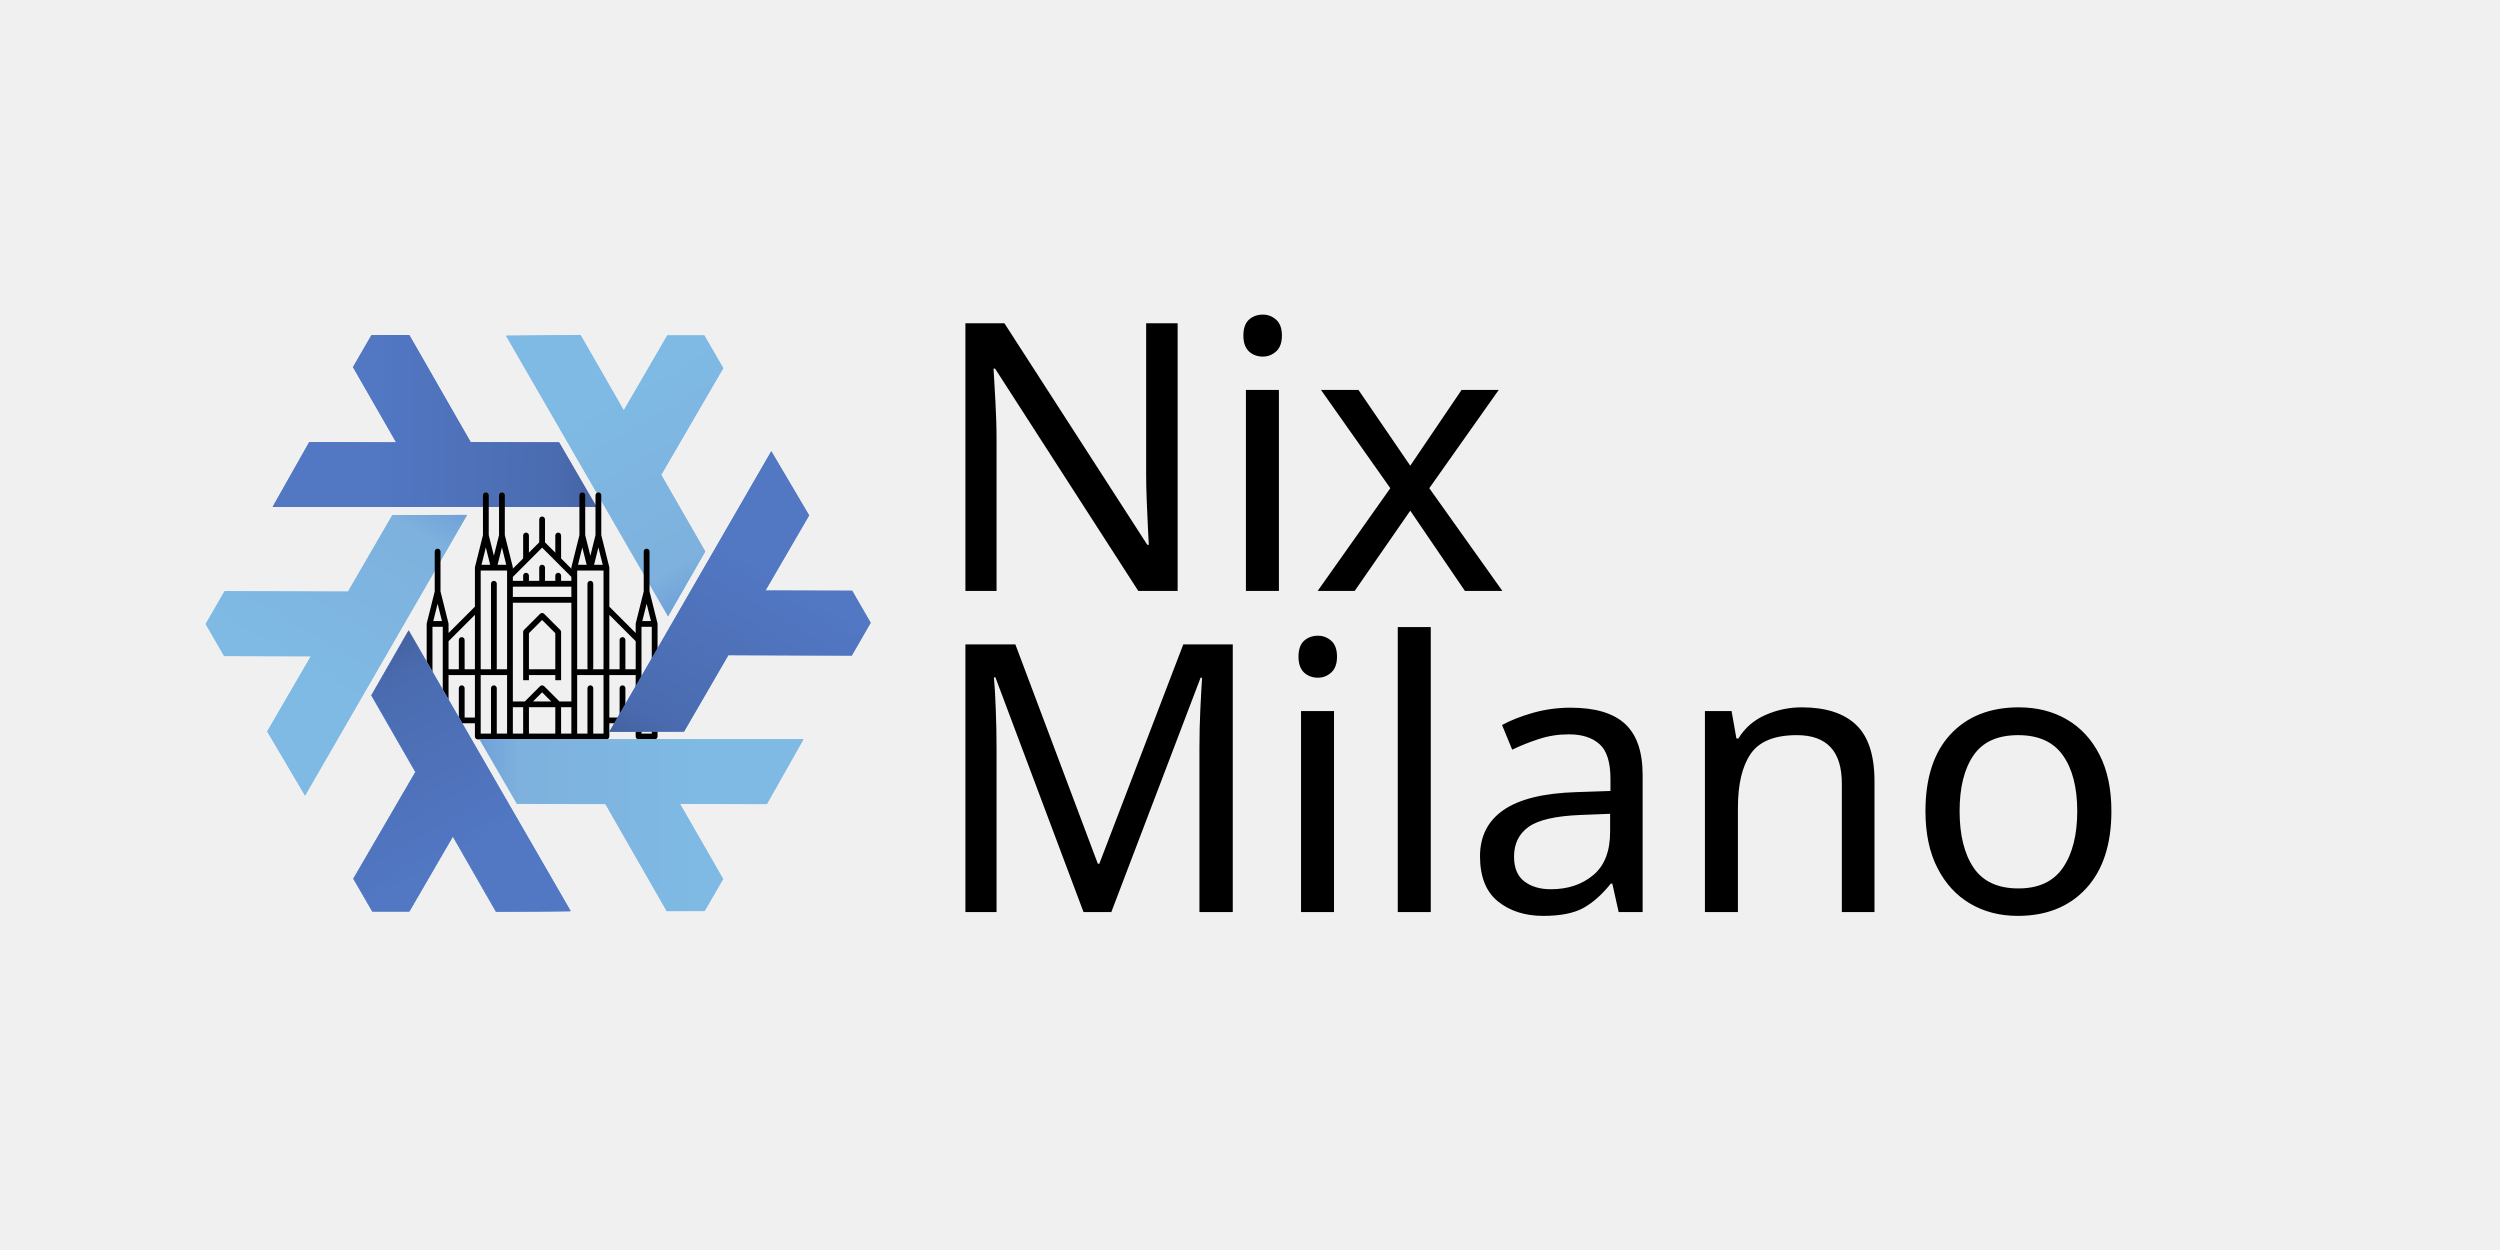
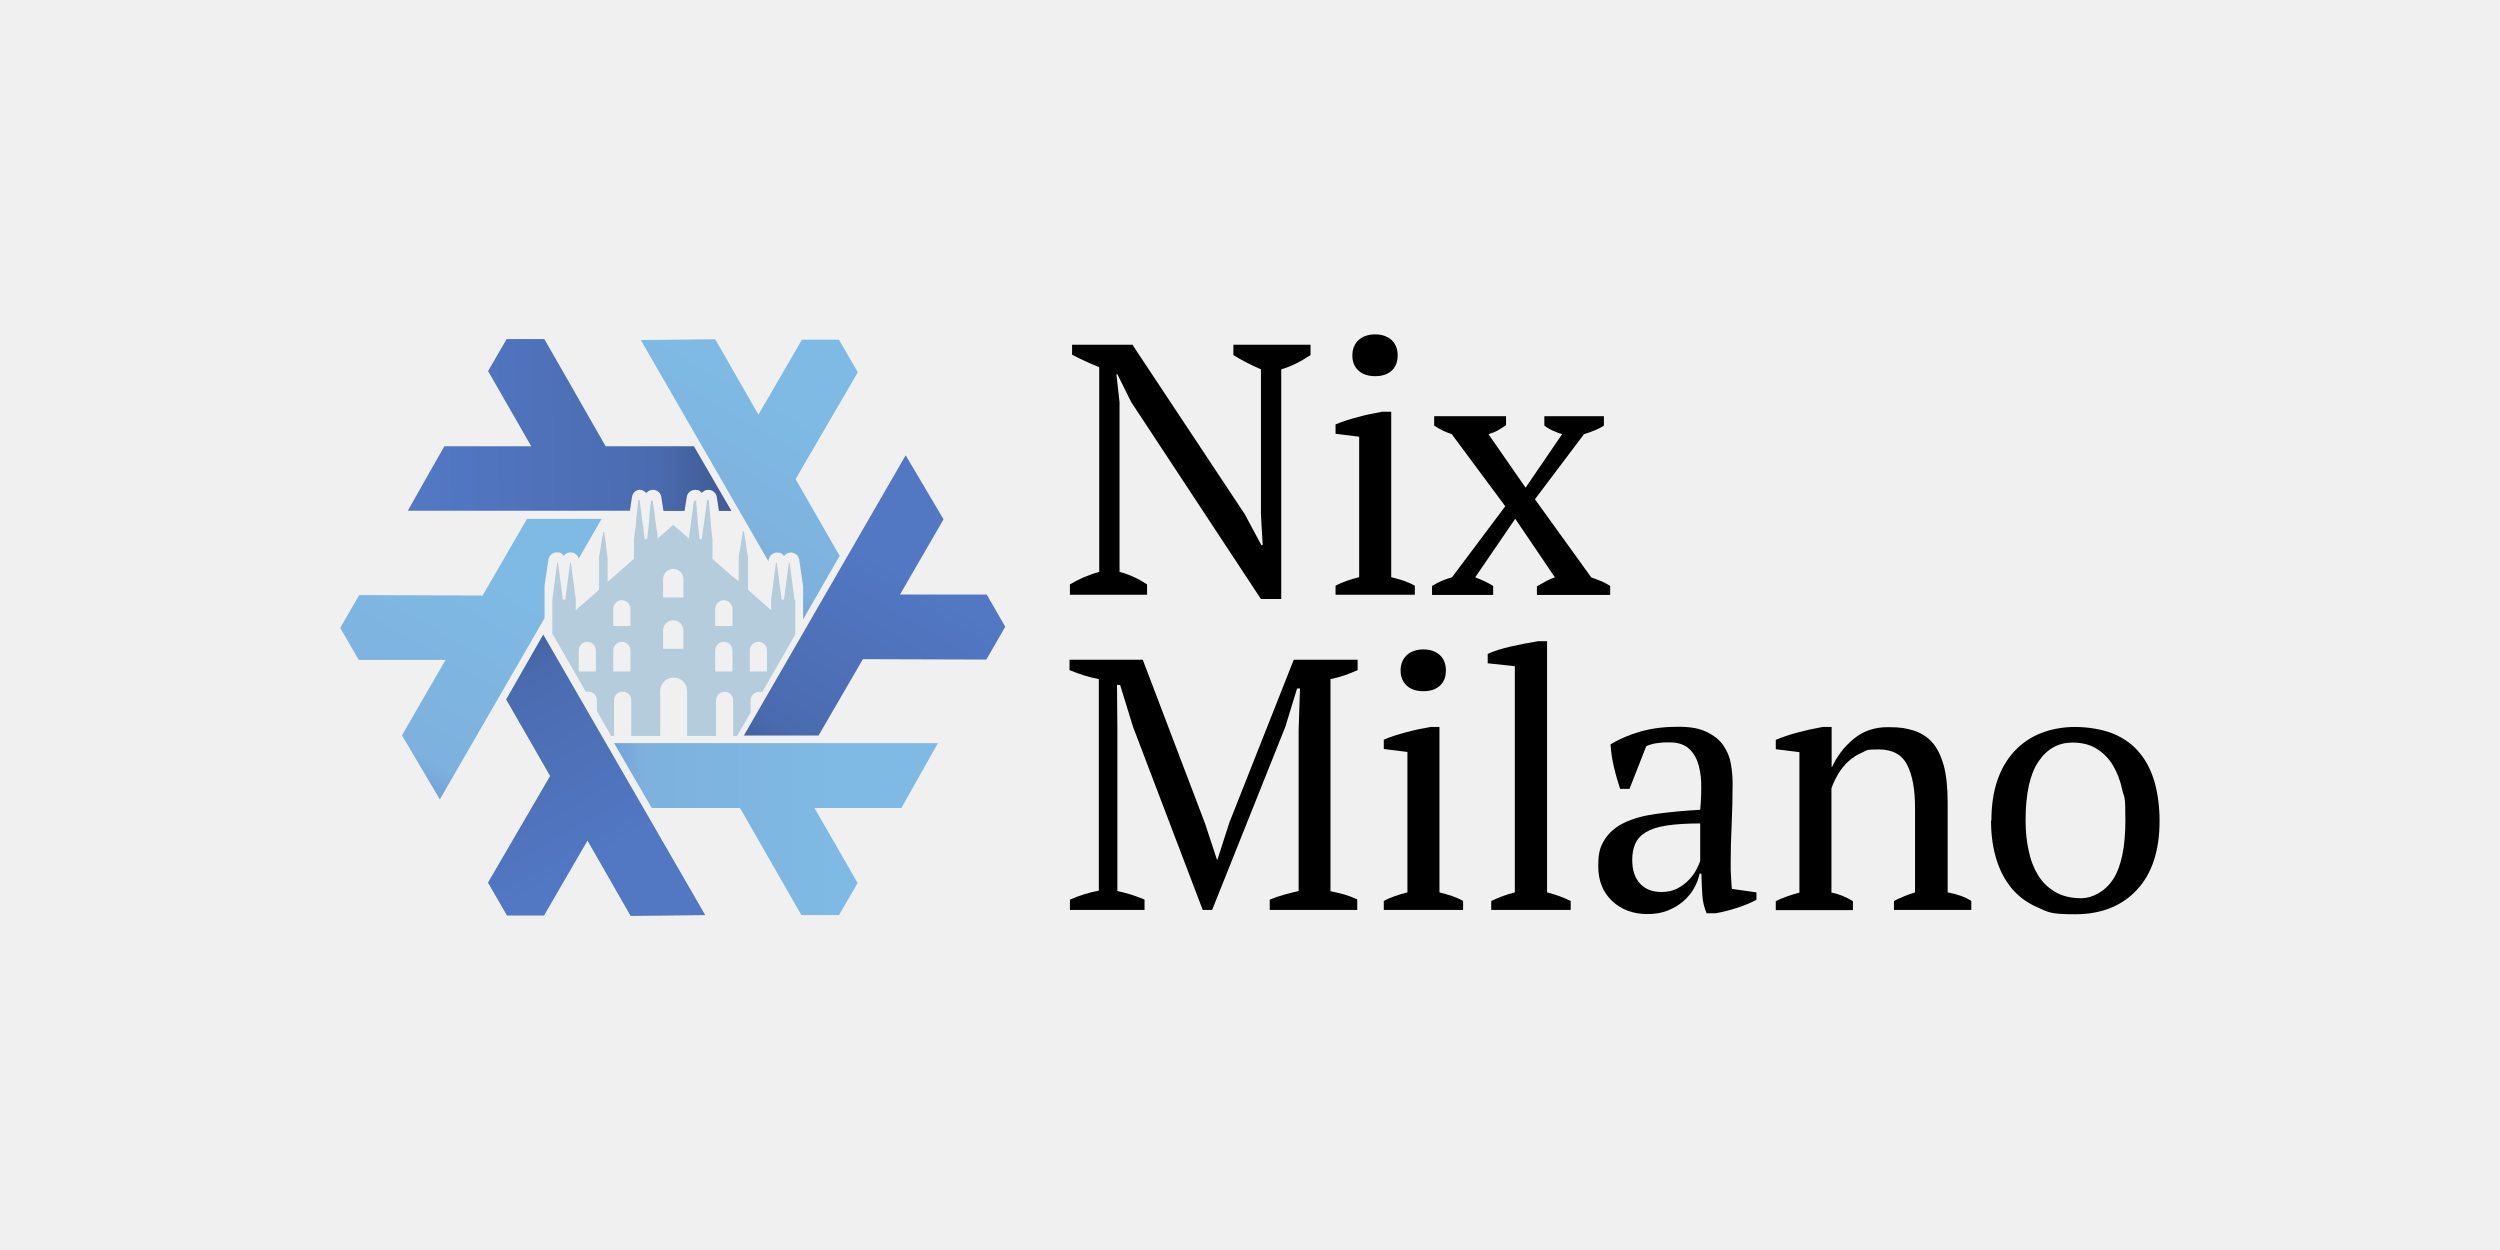
- <svg xmlns="http://www.w3.org/2000/svg" xmlns:xlink="http://www.w3.org/1999/xlink" width="1280" height="640" viewBox="0 0 338.667 169.333" version="1.1" id="svg8" xml:space="preserve">
-   <defs id="defs2">
-     <linearGradient id="linearGradient5562">
-       <stop style="stop-color:#699ad7;stop-opacity:1" offset="0" id="stop5564" />
-       <stop id="stop5566" offset="0.243" style="stop-color:#7eb1dd;stop-opacity:1" />
-       <stop style="stop-color:#7ebae4;stop-opacity:1" offset="1" id="stop5568" />
+ <svg xmlns="http://www.w3.org/2000/svg" xmlns:xlink="http://www.w3.org/1999/xlink" id="svg8" version="1.1" viewBox="0 0 1280 640">
+   <defs>
+     <linearGradient id="Sfumatura_senza_nome_13" data-name="Sfumatura senza nome 13" x1="355" y1="6" x2="430.9" y2="-125.3" gradientTransform="translate(-48.6 343.8) scale(.8 -.8)" gradientUnits="userSpaceOnUse">
+       <stop offset="0" stop-color="#699ad7" />
+       <stop offset=".2" stop-color="#7eb1dd" />
+       <stop offset="1" stop-color="#7ebae4" />
    </linearGradient>
-     <linearGradient id="linearGradient5053">
-       <stop style="stop-color:#415e9a;stop-opacity:1" offset="0" id="stop5055" />
-       <stop id="stop5057" offset="0.232" style="stop-color:#4a6baf;stop-opacity:1" />
-       <stop style="stop-color:#5277c3;stop-opacity:1" offset="1" id="stop5059" />
+     <linearGradient id="Sfumatura_senza_nome_131" data-name="Sfumatura senza nome 13" x1="-215.8" y1="272.5" x2="-139.9" y2="141.3" gradientTransform="translate(580.4 384) rotate(-60) scale(.8 -.8)" xlink:href="#Sfumatura_senza_nome_13" />
+     <linearGradient id="Sfumatura_senza_nome_2" data-name="Sfumatura senza nome 2" x1="-437.8" y1="-429.2" x2="-363.3" y2="-561" gradientTransform="translate(586.7 -5.2) scale(.8 -.8)" gradientUnits="userSpaceOnUse">
+       <stop offset="0" stop-color="#415e9a" />
+       <stop offset=".2" stop-color="#4a6baf" />
+       <stop offset="1" stop-color="#5277c3" />
    </linearGradient>
-     <linearGradient id="linearGradient5960">
-       <stop id="stop5962" offset="0" style="stop-color:#637ddf;stop-opacity:1" />
-       <stop style="stop-color:#649afa;stop-opacity:1" offset="0.232" id="stop5964" />
-       <stop id="stop5966" offset="1" style="stop-color:#719efa;stop-opacity:1" />
+     <linearGradient id="CUTCONTOUR" x1="-1063.1" y1="465" x2="-988.6" y2="333.2" gradientTransform="translate(310 -516.5) rotate(-120) scale(.8 -.8)" gradientUnits="userSpaceOnUse">
+       <stop offset="0" stop-color="#415e9a" />
+       <stop offset=".2" stop-color="#4a6baf" />
+       <stop offset="1" stop-color="#5277c3" />
    </linearGradient>
-     <linearGradient y2="515.971" x2="282.261" y1="338.624" x1="213.956" gradientTransform="translate(983.3608,601.3889)" gradientUnits="userSpaceOnUse" id="linearGradient5855" xlink:href="#linearGradient5960" />
-     <linearGradient xlink:href="#linearGradient5562" id="linearGradient4328" gradientUnits="userSpaceOnUse" gradientTransform="translate(70.65034,-1055.151)" x1="200.597" y1="351.411" x2="290.087" y2="506.188" />
-     <linearGradient xlink:href="#linearGradient5053" id="linearGradient4330" gradientUnits="userSpaceOnUse" gradientTransform="translate(864.6959,-1491.341)" x1="-584.199" y1="782.336" x2="-496.297" y2="937.714" />
-     <linearGradient xlink:href="#linearGradient5960" id="linearGradient6" gradientUnits="userSpaceOnUse" gradientTransform="translate(983.3608,601.3889)" x1="213.956" y1="338.624" x2="282.261" y2="515.971" />
+     <linearGradient id="Sfumatura_senza_nome_132" data-name="Sfumatura senza nome 13" x1="182.5" y1="395.1" x2="243.2" y2="290.2" gradientTransform="matrix(1,0,0,1,0,0)" xlink:href="#Sfumatura_senza_nome_13" />
+     <linearGradient id="Sfumatura_senza_nome_133" data-name="Sfumatura senza nome 13" x1="345" y1="288" x2="394" y2="203.3" gradientTransform="matrix(1,0,0,1,0,0)" xlink:href="#Sfumatura_senza_nome_13" />
+     <linearGradient id="Sfumatura_senza_nome_21" data-name="Sfumatura senza nome 2" x1="363.9" y1="217.3" x2="221.9" y2="218.4" gradientTransform="matrix(1,0,0,1,0,0)" xlink:href="#Sfumatura_senza_nome_2" />
  </defs>
-   <g id="layer1" transform="translate(0,-127.6667)" style="display:inline">
-     <text xml:space="preserve" style="font-size:50.8px;font-family:Vegur;-inkscape-font-specification:Vegur;display:inline;fill:#000000;stroke-width:0.265" x="125.86" y="187.724" id="text1">
-       <tspan id="tspan1" style="stroke-width:0.265" x="125.86" y="187.724" dy="20">Nix</tspan>
-       <tspan style="stroke-width:0.265" x="125.86" y="251.224" id="tspan2">Milano</tspan>
-     </text>
-     <g id="g6" transform="matrix(0.1795641,0,0,0.1795641,27.85232,173.0632)" style="display:inline">
-       <g id="layer7" style="display:none" transform="translate(-23.75651,-24.84972)">
-         <rect transform="translate(-132.5822,958.0402)" style="color:#000000;clip-rule:nonzero;display:inline;overflow:visible;visibility:visible;opacity:1;isolation:auto;mix-blend-mode:normal;color-interpolation:sRGB;color-interpolation-filters:linearRGB;solid-color:#000000;solid-opacity:1;fill:#ffffff;fill-opacity:1;fill-rule:evenodd;stroke:none;stroke-width:3;stroke-linecap:butt;stroke-linejoin:round;stroke-miterlimit:4;stroke-dasharray:none;stroke-dashoffset:0;stroke-opacity:1;marker:none;color-rendering:auto;image-rendering:auto;shape-rendering:auto;text-rendering:auto;enable-background:accumulate" id="rect5389" width="1543.428" height="483.744" x="132.582" y="-957.778" />
-       </g>
-       <g id="layer6" style="display:none" transform="translate(-156.3387,933.1905)">
-         <rect y="-958.028" x="132.651" height="484.304" width="550.416" id="rect5379" style="color:#000000;clip-rule:nonzero;display:inline;overflow:visible;visibility:visible;opacity:1;isolation:auto;mix-blend-mode:normal;color-interpolation:sRGB;color-interpolation-filters:linearRGB;solid-color:#000000;solid-opacity:1;fill:#5c201e;fill-opacity:1;fill-rule:evenodd;stroke:none;stroke-width:3;stroke-linecap:butt;stroke-linejoin:round;stroke-miterlimit:4;stroke-dasharray:none;stroke-dashoffset:0;stroke-opacity:1;marker:none;color-rendering:auto;image-rendering:auto;shape-rendering:auto;text-rendering:auto;enable-background:accumulate" />
-         <rect style="color:#000000;clip-rule:nonzero;display:inline;overflow:visible;visibility:visible;opacity:1;isolation:auto;mix-blend-mode:normal;color-interpolation:sRGB;color-interpolation-filters:linearRGB;solid-color:#000000;solid-opacity:1;fill:#c24a46;fill-opacity:1;fill-rule:evenodd;stroke:none;stroke-width:3;stroke-linecap:butt;stroke-linejoin:round;stroke-miterlimit:4;stroke-dasharray:none;stroke-dashoffset:0;stroke-opacity:1;marker:none;color-rendering:auto;image-rendering:auto;shape-rendering:auto;text-rendering:auto;enable-background:accumulate" id="rect5372" width="501.944" height="434.304" x="156.123" y="-933.028" />
-         <rect style="color:#000000;clip-rule:nonzero;display:inline;overflow:visible;visibility:visible;opacity:1;isolation:auto;mix-blend-mode:normal;color-interpolation:sRGB;color-interpolation-filters:linearRGB;solid-color:#000000;solid-opacity:1;fill:#d98d8a;fill-opacity:1;fill-rule:evenodd;stroke:none;stroke-width:3;stroke-linecap:butt;stroke-linejoin:round;stroke-miterlimit:4;stroke-dasharray:none;stroke-dashoffset:0;stroke-opacity:1;marker:none;color-rendering:auto;image-rendering:auto;shape-rendering:auto;text-rendering:auto;enable-background:accumulate" id="rect5381" width="24.94" height="24.94" x="658.028" y="-958.04" />
-       </g>
-       <g id="g13" style="display:inline" transform="translate(-156.3387,933.1905)">
-         <path style="color:#000000;clip-rule:nonzero;display:inline;overflow:visible;visibility:visible;opacity:1;isolation:auto;mix-blend-mode:normal;color-interpolation:sRGB;color-interpolation-filters:linearRGB;solid-color:#000000;solid-opacity:1;fill:#7ebae4;fill-opacity:1;fill-rule:evenodd;stroke:none;stroke-width:3;stroke-linecap:butt;stroke-linejoin:round;stroke-miterlimit:4;stroke-dasharray:none;stroke-dashoffset:0;stroke-opacity:1;color-rendering:auto;image-rendering:auto;shape-rendering:auto;text-rendering:auto;enable-background:accumulate" d="m 353.509,-797.443 -122.218,211.663 -28.535,-48.37 32.938,-56.688 -65.415,-0.172 -13.941,-24.17 14.236,-24.721 93.112,0.294 33.464,-57.69 z" id="path3" />
-         <path style="color:#000000;clip-rule:nonzero;display:inline;overflow:visible;visibility:visible;opacity:1;isolation:auto;mix-blend-mode:normal;color-interpolation:sRGB;color-interpolation-filters:linearRGB;solid-color:#000000;solid-opacity:1;fill:#7ebae4;fill-opacity:1;fill-rule:evenodd;stroke:none;stroke-width:3;stroke-linecap:butt;stroke-linejoin:round;stroke-miterlimit:4;stroke-dasharray:none;stroke-dashoffset:0;stroke-opacity:1;color-rendering:auto;image-rendering:auto;shape-rendering:auto;text-rendering:auto;enable-background:accumulate" d="m 505.143,-720.989 -122.197,-211.675 56.157,-0.527 32.624,56.869 32.856,-56.565 27.902,0.011 14.291,24.69 -46.81,80.49 33.229,57.826 z" id="path5" />
-         <path id="path7" d="m 451.336,-803.533 -244.414,-0.012 27.622,-48.897 65.562,0.182 -32.559,-56.737 13.961,-24.159 28.527,-0.032 46.301,80.784 66.693,0.135 z" style="color:#000000;clip-rule:nonzero;display:inline;overflow:visible;visibility:visible;opacity:1;isolation:auto;mix-blend-mode:normal;color-interpolation:sRGB;color-interpolation-filters:linearRGB;solid-color:#000000;solid-opacity:1;fill:#5277c3;fill-opacity:1;fill-rule:evenodd;stroke:none;stroke-width:3;stroke-linecap:butt;stroke-linejoin:round;stroke-miterlimit:4;stroke-dasharray:none;stroke-dashoffset:0;stroke-opacity:1;color-rendering:auto;image-rendering:auto;shape-rendering:auto;text-rendering:auto;enable-background:accumulate" />
-         <g id="g12" style="display:none" transform="translate(72.03904,-1799.448)">
-           <path d="M 460.606,594.729 209.742,594.729 84.31,377.474 209.742,160.219 l 250.864,1e-5 125.432,217.255 z" id="path9" style="color:#000000;display:inline;overflow:visible;visibility:visible;opacity:0.236;fill:#4e4d52;fill-opacity:1;fill-rule:nonzero;stroke:none;stroke-width:3;stroke-linecap:butt;stroke-linejoin:round;stroke-miterlimit:4;stroke-dasharray:none;stroke-dashoffset:0;stroke-opacity:1;marker:none;enable-background:accumulate" />
-           <path transform="translate(0,-308.2677)" style="color:#000000;display:inline;overflow:visible;visibility:visible;opacity:1;fill:#4e4d52;fill-opacity:1;fill-rule:nonzero;stroke:none;stroke-width:3;stroke-linecap:butt;stroke-linejoin:round;stroke-miterlimit:4;stroke-dasharray:none;stroke-dashoffset:0;stroke-opacity:1;marker:none;enable-background:accumulate" id="path10" d="m 385.592,773.067 -100.835,0 -50.417,-87.326 50.417,-87.326 100.835,10e-6 50.417,87.326 z" />
-           <path transform="translate(0,-308.2677)" id="path11" d="m 1216.559,938.534 123.055,228.14 -42.681,-1.262 -43.482,-79.772 -39.651,80.327 -32.688,-19.798 53.474,-100.285 -37.116,-73.89 z" style="fill:url(#linearGradient6);fill-opacity:1;fill-rule:evenodd;stroke:none;stroke-width:3;stroke-linecap:butt;stroke-linejoin:round;stroke-miterlimit:4;stroke-dasharray:none;stroke-opacity:1" />
-           <rect style="color:#000000;clip-rule:nonzero;display:inline;overflow:visible;visibility:visible;opacity:0.415;isolation:auto;mix-blend-mode:normal;color-interpolation:sRGB;color-interpolation-filters:linearRGB;solid-color:#000000;solid-opacity:1;fill:#c53a3a;fill-opacity:1;fill-rule:nonzero;stroke:none;stroke-width:3;stroke-linecap:butt;stroke-linejoin:round;stroke-miterlimit:4;stroke-dasharray:none;stroke-dashoffset:0;stroke-opacity:1;marker:none;color-rendering:auto;image-rendering:auto;shape-rendering:auto;text-rendering:auto;enable-background:accumulate" id="rect11" width="48.835" height="226.229" x="-34.742" y="446.171" transform="rotate(-30)" />
-           <path transform="translate(0,-308.2677)" style="color:#000000;clip-rule:nonzero;display:inline;overflow:visible;visibility:visible;opacity:0.509;isolation:auto;mix-blend-mode:normal;color-interpolation:sRGB;color-interpolation-filters:linearRGB;solid-color:#000000;solid-opacity:1;fill:#000000;fill-opacity:1;fill-rule:evenodd;stroke:none;stroke-width:3;stroke-linecap:butt;stroke-linejoin:round;stroke-miterlimit:4;stroke-dasharray:none;stroke-dashoffset:0;stroke-opacity:1;marker:none;color-rendering:auto;image-rendering:auto;shape-rendering:auto;text-rendering:auto;enable-background:accumulate" id="path12" d="m 251.986,878.638 -14.024,24.291 h -28.049 l -14.024,-24.291 14.024,-24.291 h 28.049 z" />
-           <use x="0" y="0" xlink:href="#rect5884" id="use12" transform="rotate(60,268.2979,489.4515)" width="100%" height="100%" />
-           <rect style="color:#000000;clip-rule:nonzero;display:inline;overflow:visible;visibility:visible;opacity:1;isolation:auto;mix-blend-mode:normal;color-interpolation:sRGB;color-interpolation-filters:linearRGB;solid-color:#000000;solid-opacity:1;fill:#000000;fill-opacity:0.651;fill-rule:evenodd;stroke:none;stroke-width:1px;stroke-linecap:butt;stroke-linejoin:miter;stroke-miterlimit:4;stroke-dasharray:none;stroke-dashoffset:0;stroke-opacity:1;marker:none;color-rendering:auto;image-rendering:auto;shape-rendering:auto;text-rendering:auto;enable-background:accumulate" id="rect12" width="5.395" height="115.126" x="545.71" y="467.07" transform="rotate(30,575.2354,-154.1339)" />
+   <g id="layer1">
+     <g>
+       <g id="text1">
+         <g>
+           <g isolation="isolate">
+             <path d="M631.5,176.5h39.5v5.3c-5.1,3.4-10.1,5.9-15,7.3v117.6h-10.4l-66.4-100.8-7.1-14.3h-.5l1.6,14.3v86.9c5,1.3,9.7,3.5,14.1,6.4v5.3h-39.5v-5.3c2.2-1.3,4.5-2.5,7-3.6,2.5-1,5.1-2,8-2.8v-104.8c-2.4-1-4.8-2-7.2-3.1-2.4-1.1-4.6-2.2-6.7-3.3v-5.1h30.9l57.6,86.9,8.4,15.7h.7l-.9-15.7v-74.3c-2.6-1.1-5-2.3-7.4-3.5-2.4-1.2-4.6-2.5-6.7-3.8v-5.3Z" />
+             <path d="M724.4,304.5h-40.6v-4.6c1.8-1,3.7-1.8,5.7-2.5,1.9-.7,4.1-1.3,6.4-1.9v-71.9l-12.1-1.5v-4.8c3.5-1.5,7.4-2.7,11.5-3.8,4.1-1.1,8.3-2,12.4-2.7h4.6v84.7c2.4.6,4.6,1.3,6.6,1.9,1.9.7,3.8,1.5,5.5,2.5v4.6ZM692.4,182c0-3.3,1.1-5.9,3.2-7.9,2.1-1.9,5-2.9,8.5-2.9s6.3,1,8.4,2.9c2.1,2,3.1,4.6,3.1,7.9s-1,5.9-3.1,7.8c-2.1,1.9-4.9,2.8-8.4,2.8s-6.4-.9-8.5-2.8c-2.1-1.9-3.2-4.5-3.2-7.8Z" />
+             <path d="M785.8,255.5l28.9,40.1c1.7.6,3.4,1.3,5,1.9,1.6.7,3.2,1.5,4.7,2.5v4.6h-37.5v-4.4c1.7-1,3.3-1.9,4.8-2.7,1.5-.8,2.9-1.4,4.4-1.9l-20.3-30-20.5,30c1.7.6,3.3,1.3,4.8,2s2.9,1.5,4.4,2.4v4.6h-31.3v-4.6c3.4-2.1,6.8-3.5,10.2-4.4l27.3-36.4-27.4-36.9c-1.7-.6-3.3-1.2-4.7-1.9-1.4-.7-2.8-1.5-4.3-2.5v-4.8h36.8v4.6c-1.5,1-2.9,1.9-4.3,2.7-1.4.8-3,1.4-4.7,1.9l19,27.4,18.7-27.4c-4.1-1.3-7.2-2.8-9.1-4.4v-4.8h30.5v4.8c-2.3,1.6-5.7,3-10.2,4.4l-25.1,33.3Z" />
+           </g>
+           <g isolation="isolate">
+             <path d="M695.1,465.9h-45v-5.3c2.4-1,4.9-1.8,7.3-2.5,2.4-.7,4.9-1.3,7.5-1.9v-82.3l.7-21.4h-1.5l-6,19.6-37.5,93.8h-4.8l-35.7-93.8-6.6-21.4h-1.6l.2,23.2v82.3c2.3.5,4.6,1.1,6.9,1.8,2.3.7,4.6,1.6,7,2.6v5.3h-38.2v-5.3c2.3-1,4.7-1.9,7.2-2.7,2.5-.8,5-1.4,7.6-1.9v-108.3c-2.6-.5-5.1-1.1-7.6-1.9-2.5-.8-5-1.7-7.4-2.7v-5.3h37.5l31.8,83.6,6.2,18.8h.2l6.2-19.2,32.9-83.2h32.7v5.3c-2.2,1-4.5,1.9-6.8,2.7-2.3.8-4.7,1.4-7.1,1.9v108.6c2.6.5,5,1.1,7.2,1.7,2.3.7,4.4,1.5,6.5,2.5v5.3Z" />
+             <path d="M749.1,465.9h-40.6v-4.6c1.8-1,3.7-1.8,5.7-2.5,1.9-.7,4.1-1.3,6.4-1.9v-71.9l-12.1-1.5v-4.8c3.5-1.5,7.4-2.7,11.5-3.8,4.1-1.1,8.3-2,12.4-2.7h4.6v84.7c2.4.6,4.6,1.3,6.6,1.9,1.9.7,3.8,1.5,5.5,2.5v4.6ZM717.1,343.3c0-3.3,1.1-5.9,3.2-7.9,2.1-1.9,5-2.9,8.5-2.9s6.3,1,8.4,2.9c2.1,2,3.1,4.6,3.1,7.9s-1,5.9-3.1,7.8c-2.1,1.9-4.9,2.8-8.4,2.8s-6.4-.9-8.5-2.8c-2.1-1.9-3.2-4.5-3.2-7.8Z" />
+             <path d="M804.1,465.9h-40.6v-4.6c4-1.9,8-3.4,12.1-4.4v-115.8l-13.9-1.5v-4.8c3.2-1.5,7.1-2.7,11.9-3.8,4.8-1.1,9.4-2,13.9-2.7h4.6v128.6c4,1,8,2.4,12.1,4.4v4.6Z" />
+             <path d="M886.1,441.9c0,2.7,0,5,.2,7,.1,2,.2,4,.4,6.2l12.6,1.8v3.8c-3,1.6-6.4,3-10.2,4.2-3.7,1.2-7.3,2.1-10.7,2.7h-4.6c-1.2-2.8-2-5.9-2.2-9.2-.2-3.4-.4-7-.5-11.1h-.9c-.5,2.4-1.4,4.9-2.8,7.4-1.4,2.5-3.2,4.7-5.5,6.7-2.3,2-4.9,3.5-8,4.8-3,1.2-6.5,1.8-10.4,1.8-7.4,0-13.5-2.3-18.2-6.8-4.7-4.5-7-10.4-7-17.7s1.1-10.2,3.4-13.8c2.3-3.6,5.6-6.4,10-8.5,4.4-2.1,9.8-3.6,16.3-4.5,6.5-.9,14-1.6,22.5-2.1.5-5.2.6-10,.5-14.2-.2-4.2-.9-7.8-2-10.8-1.2-3-2.9-5.3-5.1-7-2.3-1.6-5.2-2.5-8.9-2.5s-3.6,0-5.8.3c-2.1.2-4.2.7-6.3,1.6l-8.6,21.9h-4.8c-1.2-3.7-2.3-7.4-3.2-11.3-.9-3.9-1.5-7.7-1.7-11.5,4.6-2.8,9.8-5,15.5-6.6,5.7-1.6,12-2.4,18.9-2.4s11.2.9,14.9,2.7c3.7,1.8,6.6,4.1,8.5,6.9,1.9,2.8,3.2,5.9,3.8,9.3.6,3.4.9,6.8.9,10.2,0,7.3-.2,14.4-.5,21.1-.3,6.8-.5,13.3-.5,19.5ZM850.8,456.7c3,0,5.7-.6,8-1.8,2.3-1.2,4.3-2.7,5.9-4.4,1.6-1.7,2.9-3.4,3.8-5.2,1-1.8,1.6-3.3,2-4.5v-19.2c-7.1,0-12.9.4-17.4,1.1-4.5.7-8,1.9-10.6,3.5-2.6,1.6-4.3,3.6-5.3,5.9-1,2.4-1.5,5.1-1.5,8.1,0,5.2,1.3,9.3,4,12.2,2.7,2.9,6.3,4.3,11,4.3Z" />
+             <path d="M1009,465.9h-39.3v-4.6c3.3-1.7,6.9-3.2,10.8-4.4v-43.3c0-9.3-1.3-16.6-4-21.9-2.7-5.4-7.6-8-14.6-8s-5.9.5-8.5,1.6c-2.6,1.1-4.9,2.6-7,4.5-2,1.9-3.8,4-5.2,6.4s-2.6,4.8-3.5,7.4v53.4c3.8.7,7.4,2.2,11,4.4v4.6h-39.5v-4.6c3-1.6,7.1-3,12.1-4.4v-71.9l-12.1-1.5v-4.8c3.2-1.3,6.8-2.6,11-3.7,4.1-1.1,8.5-2.1,13-2.9h4.6v20.5h.2c2.6-5.6,6.2-10.4,11.1-14.4,4.8-4,10.6-6,17.5-6s9.2.6,13.1,1.7c3.8,1.2,7,3.2,9.6,6.1,2.6,2.9,4.5,6.9,5.9,11.8,1.3,4.9,2,11.2,2,18.7v46.3c4.9.9,8.9,2.3,12.1,4.4v4.6Z" />
+             <path d="M1019.6,420.1c0-7.7,1-14.5,3-20.4,2-5.9,4.9-10.9,8.7-15,3.8-4.1,8.3-7.2,13.6-9.3,5.3-2.1,11.2-3.2,17.6-3.2s14.1,1.2,19.6,3.5c5.5,2.3,10,5.6,13.4,9.8,3.5,4.2,6,9.2,7.7,15.1,1.6,5.9,2.5,12.4,2.5,19.6,0,15.4-3.9,27.2-11.7,35.5-7.8,8.3-18.3,12.4-31.5,12.4s-13.7-1.1-19-3.4c-5.4-2.3-9.8-5.5-13.4-9.7-3.5-4.2-6.2-9.3-8-15.2-1.8-5.9-2.7-12.5-2.7-19.7ZM1037.1,420.1c0,5.5.5,10.7,1.6,15.5,1,4.9,2.7,9.1,4.9,12.7,2.3,3.6,5.2,6.4,8.9,8.5,3.7,2.1,8,3.1,13.2,3.1s12-3.2,16.2-9.7c4.2-6.5,6.3-16.5,6.3-30.2s-.5-10.8-1.6-15.6c-1-4.8-2.7-9-4.8-12.6-2.2-3.6-5-6.4-8.4-8.5-3.4-2.1-7.5-3.1-12.3-3.1-7.2,0-13,3.2-17.4,9.7-4.4,6.5-6.6,16.5-6.6,30.2Z" />
+           </g>
        </g>
      </g>
-       <g id="g21" style="display:inline;opacity:1" transform="translate(-156.3387,933.1905)">
-         <use height="100%" width="100%" transform="rotate(60,407.1116,-715.7872)" id="use17" xlink:href="#path3336-6" y="0" x="0" />
-         <use height="100%" width="100%" transform="rotate(180,407.4187,-715.7565)" id="use19" xlink:href="#path3336-6" y="0" x="0" />
-         <use height="100%" width="100%" transform="rotate(120,407.3392,-716.0836)" id="use20" xlink:href="#path4260-0" y="0" x="0" style="display:inline" />
-       </g>
-       <g style="display:inline;fill:#000000" id="g2" transform="matrix(6.064737,0,0,6.064737,156.8388,114.7937)">
-         <path id="milan--duomo-di-milano" d="m 14.36,23.36 h 3.28 V 24 h 0.721 v -6 c 0,-0.096 -0.038,-0.188 -0.105,-0.255 l -2,-2 c -0.141,-0.141 -0.368,-0.141 -0.509,0 l -2,2 C 13.678,17.812 13.64,17.904 13.64,18 v 6 h 0.72 c 0,0 0,-0.64 0,-0.64 z m 1.64,-6.851 1.64,1.64 v 4.49 h -3.28 v -4.49 z m 14.352,0.447 C 30.35,16.941 30.354,16.927 30.35,16.912 L 29.361,12.955 V 8 C 29.361,7.801 29.2,7.64 29.001,7.64 28.802,7.64 28.64,7.801 28.64,8 v 4.956 l -0.989,3.957 c -0.004,0.015 0,0.029 -0.002,0.044 C 27.647,16.971 27.64,16.985 27.64,17 v 1.13 L 24.361,14.851 V 10 C 24.361,9.985 24.354,9.971 24.352,9.956 24.35,9.941 24.354,9.927 24.35,9.912 L 23.36,5.956 V 1 C 23.36,0.801 23.199,0.64 23,0.64 22.801,0.64 22.64,0.801 22.64,1 V 5.956 L 22,8.516 21.36,5.956 V 1 C 21.36,0.801 21.199,0.64 21,0.64 20.801,0.64 20.64,0.801 20.64,1 v 4.956 l -0.99,3.957 c -0.004,0.015 0,0.029 -0.002,0.044 C 19.647,9.971 19.64,9.985 19.64,10 v 0.13 L 18.36,8.851 V 6 C 18.36,5.801 18.199,5.64 18,5.64 17.801,5.64 17.64,5.801 17.64,6 V 8.131 L 16.36,6.851 V 4 C 16.36,3.801 16.199,3.64 16,3.64 15.801,3.64 15.64,3.801 15.64,4 v 2.851 l -1.28,1.28 V 6 C 14.36,5.801 14.199,5.64 14,5.64 13.801,5.64 13.64,5.801 13.64,6 v 2.851 l -1.28,1.28 V 10 C 12.36,9.985 12.353,9.972 12.351,9.957 12.349,9.942 12.353,9.928 12.349,9.913 L 11.36,5.956 V 1 C 11.36,0.801 11.199,0.64 11,0.64 10.801,0.64 10.64,0.801 10.64,1 V 5.956 L 10,8.516 9.36,5.956 V 1 C 9.36,0.801 9.199,0.64 9,0.64 8.801,0.64 8.64,0.801 8.64,1 V 5.956 L 7.651,9.913 C 7.647,9.928 7.651,9.942 7.649,9.957 7.647,9.972 7.64,9.985 7.64,10 v 4.851 l -3.28,3.28 V 17 C 4.36,16.985 4.353,16.972 4.351,16.957 4.349,16.942 4.353,16.928 4.349,16.913 L 3.36,12.956 V 8 C 3.36,7.801 3.199,7.64 3,7.64 2.801,7.64 2.64,7.801 2.64,8 v 4.956 l -0.989,3.957 c -0.004,0.015 0,0.029 -0.002,0.044 C 1.647,16.972 1.64,16.985 1.64,17 v 14 c 0,0.199 0.161,0.36 0.36,0.36 h 2 c 0.199,0 0.36,-0.161 0.36,-0.36 V 29.36 H 7.64 V 31 c 0,0.199 0.161,0.36 0.36,0.36 h 4 8 4 c 0.199,0 0.36,-0.161 0.36,-0.36 v -1.64 h 3.279 V 31 c 0,0.199 0.161,0.36 0.36,0.36 h 2 c 0.199,0 0.36,-0.161 0.36,-0.36 V 17 C 30.36,16.985 30.353,16.971 30.352,16.956 Z M 29,14.484 29.539,16.64 h -1.078 z m -1.36,4.665 v 3.49 H 26.36 V 19 c 0,-0.199 -0.161,-0.36 -0.36,-0.36 -0.199,0 -0.36,0.161 -0.36,0.36 v 3.64 H 24.36 V 15.87 Z M 22,11.64 c -0.199,0 -0.36,0.161 -0.36,0.36 v 10.5 c 0,0.05 0.01,0.097 0.028,0.14 H 20.36 V 14 12 10.36 h 3.279 V 22.64 H 22.332 C 22.35,22.597 22.36,22.55 22.36,22.5 V 12 c 0,-0.199 -0.161,-0.36 -0.36,-0.36 z m -11,11 H 10.332 C 10.35,22.597 10.36,22.55 10.36,22.5 V 12 c 0,-0.199 -0.161,-0.36 -0.36,-0.36 -0.199,0 -0.36,0.161 -0.36,0.36 v 10.5 c 0,0.05 0.01,0.097 0.028,0.14 H 8.36 V 10.36 h 3.28 V 12 14 22.64 Z M 9,7.484 9.539,9.64 H 8.461 Z m 2,0 0.539,2.156 h -1.078 z m 8.64,4.876 v 1.28 H 12.36 V 12.36 Z M 21,7.484 21.539,9.64 h -1.077 z m 2,0 0.539,2.156 H 22.462 Z M 12.36,23 v -8.64 h 7.28 V 23 26.64 h -1.49 l -1.895,-1.895 c -0.141,-0.141 -0.368,-0.141 -0.509,0 L 13.851,26.64 H 12.36 Z m 4.77,3.64 H 14.87 L 16,25.509 Z m 0.51,0.72 v 3.279 H 14.36 V 27.36 Z m 0.72,0 h 1.279 v 3.279 H 18.36 Z M 16,7.509 17.745,9.254 v 0 l 1.894,1.894 v 0.491 H 18.36 V 11 c 0,-0.199 -0.161,-0.36 -0.36,-0.36 -0.199,0 -0.36,0.161 -0.36,0.36 v 0.64 H 16.36 V 10 C 16.36,9.801 16.199,9.64 16,9.64 15.801,9.64 15.64,9.801 15.64,10 v 1.64 H 14.36 V 11 c 0,-0.199 -0.161,-0.36 -0.36,-0.36 -0.199,0 -0.36,0.161 -0.36,0.36 v 0.64 h -1.28 v -0.491 z m -8.36,8.36 V 22.64 H 6.36 V 19 C 6.36,18.801 6.199,18.64 6,18.64 5.801,18.64 5.64,18.801 5.64,19 v 3.64 H 4.36 V 19.15 Z M 3,14.484 3.539,16.64 H 2.461 Z M 3.64,30.64 H 2.36 V 17.36 h 1.28 c 0,0 0,13.28 0,13.28 z m 2.72,-2 V 25 C 6.36,24.801 6.199,24.64 6,24.64 5.801,24.64 5.64,24.801 5.64,25 v 3.64 H 4.36 v -5.28 h 3.28 v 5.279 z m 2,-5.28 H 11 11.64 v 7.279 H 10.36 V 25 c 0,-0.199 -0.161,-0.36 -0.36,-0.36 -0.199,0 -0.36,0.161 -0.36,0.36 v 5.64 H 8.36 Z m 4,4 h 1.28 v 3.279 h -1.28 z m 11.28,3.28 H 22.36 V 25 c 0,-0.199 -0.161,-0.36 -0.36,-0.36 -0.199,0 -0.36,0.161 -0.36,0.36 v 5.64 h -1.28 v -7.28 h 3.279 z m 2.72,-2 V 25 c 0,-0.199 -0.161,-0.36 -0.36,-0.36 -0.199,0 -0.36,0.161 -0.36,0.36 v 3.64 h -1.28 v -5.28 h 3.279 v 5.279 z m 3.28,2 H 28.36 V 17.36 h 1.279 z" />
-         <rect id="_Transparent_Rectangle" style="fill:none" width="32" height="32" x="0" y="0" />
-       </g>
-       <g id="layer1-6" style="display:inline" transform="translate(-156.3387,933.1905)">
-         <path style="color:#000000;clip-rule:nonzero;display:inline;overflow:visible;visibility:visible;opacity:1;isolation:auto;mix-blend-mode:normal;color-interpolation:sRGB;color-interpolation-filters:linearRGB;solid-color:#000000;solid-opacity:1;fill:#5277c3;fill-opacity:1;fill-rule:evenodd;stroke:none;stroke-width:3;stroke-linecap:butt;stroke-linejoin:round;stroke-miterlimit:4;stroke-dasharray:none;stroke-dashoffset:0;stroke-opacity:1;color-rendering:auto;image-rendering:auto;shape-rendering:auto;text-rendering:auto;enable-background:accumulate" d="m 309.404,-710.252 122.197,211.675 -56.157,0.527 -32.624,-56.869 -32.856,56.565 -27.902,-0.011 -14.291,-24.69 46.81,-80.49 -33.229,-57.826 z" id="path4861" />
-         <path style="color:#000000;clip-rule:nonzero;display:inline;overflow:visible;visibility:visible;opacity:1;isolation:auto;mix-blend-mode:normal;color-interpolation:sRGB;color-interpolation-filters:linearRGB;solid-color:#000000;solid-opacity:1;fill:#7ebae4;fill-opacity:1;fill-rule:evenodd;stroke:none;stroke-width:3;stroke-linecap:butt;stroke-linejoin:round;stroke-miterlimit:4;stroke-dasharray:none;stroke-dashoffset:0;stroke-opacity:1;color-rendering:auto;image-rendering:auto;shape-rendering:auto;text-rendering:auto;enable-background:accumulate" d="m 362.885,-628.243 244.414,0.012 -27.622,48.897 -65.562,-0.182 32.559,56.737 -13.961,24.159 -28.527,0.032 -46.301,-80.784 -66.693,-0.135 z" id="use4865" />
-         <path id="path4873" d="m 309.404,-710.252 122.197,211.675 -56.157,0.527 -32.624,-56.869 -32.856,56.565 -27.902,-0.011 -14.291,-24.69 46.81,-80.49 -33.229,-57.826 z" style="color:#000000;clip-rule:nonzero;display:inline;overflow:visible;visibility:visible;opacity:1;isolation:auto;mix-blend-mode:normal;color-interpolation:sRGB;color-interpolation-filters:linearRGB;solid-color:#000000;solid-opacity:1;fill:#5277c3;fill-opacity:1;fill-rule:evenodd;stroke:none;stroke-width:3;stroke-linecap:butt;stroke-linejoin:round;stroke-miterlimit:4;stroke-dasharray:none;stroke-dashoffset:0;stroke-opacity:1;color-rendering:auto;image-rendering:auto;shape-rendering:auto;text-rendering:auto;enable-background:accumulate" />
-         <path id="use4877" d="m 460.872,-633.842 122.218,-211.663 28.535,48.37 -32.938,56.688 65.415,0.172 13.941,24.17 -14.236,24.721 -93.112,-0.294 -33.464,57.69 z" style="color:#000000;clip-rule:nonzero;display:inline;overflow:visible;visibility:visible;opacity:1;isolation:auto;mix-blend-mode:normal;color-interpolation:sRGB;color-interpolation-filters:linearRGB;solid-color:#000000;solid-opacity:1;fill:#5277c3;fill-opacity:1;fill-rule:evenodd;stroke:none;stroke-width:3;stroke-linecap:butt;stroke-linejoin:round;stroke-miterlimit:4;stroke-dasharray:none;stroke-dashoffset:0;stroke-opacity:1;color-rendering:auto;image-rendering:auto;shape-rendering:auto;text-rendering:auto;enable-background:accumulate" />
-         <g id="layer2" style="display:none" transform="translate(72.03904,-1799.448)">
-           <path d="M 460.606,594.729 209.742,594.729 84.31,377.474 209.742,160.219 l 250.864,1e-5 125.432,217.255 z" id="path6032" style="color:#000000;display:inline;overflow:visible;visibility:visible;opacity:0.236;fill:#4e4d52;fill-opacity:1;fill-rule:nonzero;stroke:none;stroke-width:3;stroke-linecap:butt;stroke-linejoin:round;stroke-miterlimit:4;stroke-dasharray:none;stroke-dashoffset:0;stroke-opacity:1;marker:none;enable-background:accumulate" />
-           <path transform="translate(0,-308.2677)" style="color:#000000;display:inline;overflow:visible;visibility:visible;opacity:1;fill:#4e4d52;fill-opacity:1;fill-rule:nonzero;stroke:none;stroke-width:3;stroke-linecap:butt;stroke-linejoin:round;stroke-miterlimit:4;stroke-dasharray:none;stroke-dashoffset:0;stroke-opacity:1;marker:none;enable-background:accumulate" id="path5875" d="m 385.592,773.067 -100.835,0 -50.417,-87.326 50.417,-87.326 100.835,10e-6 50.417,87.326 z" />
-           <path transform="translate(0,-308.2677)" id="path5851" d="m 1216.559,938.534 123.055,228.14 -42.681,-1.262 -43.482,-79.772 -39.651,80.327 -32.688,-19.798 53.474,-100.285 -37.116,-73.89 z" style="fill:url(#linearGradient5855);fill-opacity:1;fill-rule:evenodd;stroke:none;stroke-width:3;stroke-linecap:butt;stroke-linejoin:round;stroke-miterlimit:4;stroke-dasharray:none;stroke-opacity:1" />
-           <rect style="color:#000000;clip-rule:nonzero;display:inline;overflow:visible;visibility:visible;opacity:0.415;isolation:auto;mix-blend-mode:normal;color-interpolation:sRGB;color-interpolation-filters:linearRGB;solid-color:#000000;solid-opacity:1;fill:#c53a3a;fill-opacity:1;fill-rule:nonzero;stroke:none;stroke-width:3;stroke-linecap:butt;stroke-linejoin:round;stroke-miterlimit:4;stroke-dasharray:none;stroke-dashoffset:0;stroke-opacity:1;marker:none;color-rendering:auto;image-rendering:auto;shape-rendering:auto;text-rendering:auto;enable-background:accumulate" id="rect5884" width="48.835" height="226.229" x="-34.742" y="446.171" transform="rotate(-30)" />
-           <path transform="translate(0,-308.2677)" style="color:#000000;clip-rule:nonzero;display:inline;overflow:visible;visibility:visible;opacity:0.509;isolation:auto;mix-blend-mode:normal;color-interpolation:sRGB;color-interpolation-filters:linearRGB;solid-color:#000000;solid-opacity:1;fill:#000000;fill-opacity:1;fill-rule:evenodd;stroke:none;stroke-width:3;stroke-linecap:butt;stroke-linejoin:round;stroke-miterlimit:4;stroke-dasharray:none;stroke-dashoffset:0;stroke-opacity:1;marker:none;color-rendering:auto;image-rendering:auto;shape-rendering:auto;text-rendering:auto;enable-background:accumulate" id="path3428" d="m 251.986,878.638 -14.024,24.291 h -28.049 l -14.024,-24.291 14.024,-24.291 h 28.049 z" />
-           <use x="0" y="0" xlink:href="#rect5884" id="use4252" transform="rotate(60,268.2979,489.4515)" width="100%" height="100%" />
-           <rect style="color:#000000;clip-rule:nonzero;display:inline;overflow:visible;visibility:visible;opacity:1;isolation:auto;mix-blend-mode:normal;color-interpolation:sRGB;color-interpolation-filters:linearRGB;solid-color:#000000;solid-opacity:1;fill:#000000;fill-opacity:0.651;fill-rule:evenodd;stroke:none;stroke-width:1px;stroke-linecap:butt;stroke-linejoin:miter;stroke-miterlimit:4;stroke-dasharray:none;stroke-dashoffset:0;stroke-opacity:1;marker:none;color-rendering:auto;image-rendering:auto;shape-rendering:auto;text-rendering:auto;enable-background:accumulate" id="rect4254" width="5.395" height="115.126" x="545.71" y="467.07" transform="rotate(30,575.2354,-154.1339)" />
+       <g>
+         <g id="layer3">
+           <path id="path3336-6" d="M278.1,324.9l82.9,143.6-38.1.4-22.1-38.6-22.3,38.4h-18.9s-9.7-16.8-9.7-16.8l31.8-54.6-22.5-39.2,19-33.2Z" fill="url(#Sfumatura_senza_nome_13)" fill-rule="evenodd" />
+           <g id="use3445-0">
+             <path id="path3336-61" data-name="path3336-6" d="M314.4,380.5h165.8s-18.7,33.2-18.7,33.2h-44.5c0-.1,22.1,38.4,22.1,38.4l-9.5,16.4h-19.3s-31.4-54.8-31.4-54.8h-45.2c0,0-19.2-33.1-19.2-33.1Z" fill="url(#Sfumatura_senza_nome_131)" fill-rule="evenodd" />
+           </g>
+           <path id="path4260-0" d="M278.1,324.9l82.9,143.6-38.1.4-22.1-38.6-22.3,38.4h-18.9s-9.7-16.8-9.7-16.8l31.8-54.6-22.5-39.2,19-33.2Z" fill="url(#Sfumatura_senza_nome_2)" fill-rule="evenodd" />
+           <g id="use4362-2">
+             <path id="path4260-01" data-name="path4260-0" d="M380.8,376.7l82.9-143.6,19.4,32.8-22.3,38.5h44.4c0,.1,9.5,16.5,9.5,16.5l-9.7,16.8-63.2-.2-22.7,39.1h-38.2Z" fill="url(#CUTCONTOUR)" fill-rule="evenodd" />
+           </g>
+         </g>
+         <path d="M406.8,307l-2.5-18.9h-.4l-2.5,18.9h-1.2l-2.5-18.9h-.4l-2.5,18.9h0v5.4h0l-11.8-10.4v-9.9h0v-4.7h0v-.2h0v-.6h0v-1.1l-.2-1v-.9c-.1,0-.2-.4-.2-.4l-.2-1.1h0s-.1-.9-.1-.9h0c0,0-.2-1.5-.2-1.5h0s-.2-1.2-.2-1.2l-.8-5.3-.2-1.1h-.6l-.2,1.5-.8,5-.4,2.6-.3,1.7-.2,1.1-.2,1.5v12.1l-3.5-2.7-9.9-8.7h0v-10.2h0c0,0,0,0,0,0l-.5-3.9-.7-8.1h0s-.4-4.6-.4-4.6l-.2-2.1v-1.2h-1l-.2,1.3v.6c0,0-2.5,18-2.5,18h-1.2v-.6c0,0-.6-5.4-.6-5.4h0c0,0-.5-6.3-.5-6.3h0s-.2-2.1-.2-2.1v-1.2c-.1,0-.3-2-.3-2v-1c0,0,0,0,0,0v-1.1h-1.1v.8h-.2l-2.5,18.6-8-7-7.9,7-.2-1.8v-1c-.1,0-.5-2.5-.5-2.5l-.3-2.2-.2-1.4-.2-1.6-.7-5.2-.4-2.6h0c0,0-.1-1.1-.1-1.1h-1v1.1c0,0-.4,3.4-.4,3.4l-.4,4.6-.2,2.8-.2,2-.2,1.9-.5,3.9h-1.2l-.6-4.3v-.9c-.1,0-.1,0-.1,0v-1c-.1,0-.2-.4-.2-.4l-.5-3.8-.4-3.2-.6-5h0c0,0-.1-1.3-.1-1.3h-.9v1.3c-.1,0-.7,5.9-.7,5.9l-.2,2.5-.2,2.7-1,7.4h0v10.2l-12.1,10.6h0s-1.4,1.1-1.4,1.1v-3.4h0v-1.2h0v-7.5l-.5-3.5h0s-.1-.9-.1-.9h0s-.2-1.5-.2-1.5h0s0-.7,0-.7v-.4c0,0-.5-3.1-.5-3.1l-.4-2.8h0s0-.5,0-.5h-.6v.8c-.1,0-.5,2.4-.5,2.4l-.3,1.9-.2,1.2-.4,2.6-.2,1-.5,3v.5c0,0,0,.4,0,.4v15.9l-11.9,10.4h0v-5.4h0c0,0,0,0,0,0l-2.5-18.9h-.4l-2.5,18.9h-1.2l-2.5-18.9h-.4l-2.5,18.9h0v8h0v9.4l17.2,29.9c.4-.1.8-.2,1.2-.2,2.4,0,4.4,2,4.4,4.4v5.5l7.3,12.8h1.5v-18.3c0-2.4,2-4.4,4.4-4.4s4.4,2,4.4,4.4v18.3h1.7s13.1,0,13.1,0v-23c0-3.8,3.1-6.9,6.9-6.9s6.9,3.1,6.9,6.9v23h13.3s1.5,0,1.5,0v-18.2c0-2.4,2-4.4,4.4-4.4s4.4,2,4.4,4.4v18.2h2s6.9-12,6.9-12v-6.2c0-2.4,2-4.4,4.4-4.4s1,.1,1.5.3l17-29.7v-17.6h0c0,0,0,0,0,0ZM305.1,343.8h-8.8v-10.8c0-2.4,2-4.4,4.4-4.4s4.4,2,4.4,4.4v10.8ZM322.8,343.8h-8.8v-10.8c0-2.4,2-4.4,4.4-4.4s4.4,2,4.4,4.4v10.8ZM322.8,320.5h-8.8v-8.8c0-2.4,2-4.4,4.4-4.4s4.4,2,4.4,4.4v8.8ZM349.8,332.2h-10.3v-9.4c0-2.8,2.3-5.2,5.2-5.2s5.2,2.3,5.2,5.2v9.4ZM349.8,305.9h-10.3v-9.4c0-2.8,2.3-5.2,5.2-5.2s5.2,2.3,5.2,5.2v9.4ZM375,343.8h-8.8v-10.8c0-2.4,2-4.4,4.4-4.4s4.4,2,4.4,4.4v10.8ZM375,320.5h-8.8v-8.8c0-2.4,2-4.4,4.4-4.4s4.4,2,4.4,4.4v8.8ZM392.7,343.8h-8.8v-10.8c0-2.4,2-4.4,4.4-4.4s4.4,2,4.4,4.4v10.8Z" fill="#b4ccdc" />
+         <g>
+           <path d="M278.8,314.6v-14.7s2-13.4,2-13.4c.3-2.1,2.1-3.7,4.3-3.7s2.7.7,3.5,1.8c.8-1.1,2.1-1.8,3.5-1.8,2,0,3.7,1.3,4.2,3.2l11.7-20.3h-38.2c0,0-22.7,39.2-22.7,39.2l-63.2-.2-9.7,16.8,9.5,16.4h44.4c0,.1-22.3,38.6-22.3,38.6l19.4,32.8,53.6-92.8v-1.8s0,0,0,0Z" fill="url(#Sfumatura_senza_nome_132)" />
+           <path d="M407.4,245.2l31.8-54.6-9.7-16.7h-18.9s-22.3,38.4-22.3,38.4l-22.1-38.6-38.1.4,65.4,113.4v-.9c.5-2.1,2.3-3.7,4.4-3.7s2.7.7,3.5,1.8c.8-1.1,2.1-1.8,3.5-1.8,2.2,0,4,1.6,4.3,3.7l2,13.5v7.2s0,9.8,0,9.8l18.7-32.5-22.5-39.2Z" fill="url(#Sfumatura_senza_nome_133)" />
+           <path d="M327.5,250.8c1.3,0,2.5.6,3.4,1.6.8-1,2-1.6,3.4-1.6,2.2,0,4,1.6,4.3,3.7l1.1,7.1h10.8s1.1-7.1,1.1-7.1c.3-2.1,2.1-3.7,4.3-3.7s2.5.6,3.4,1.6c.8-1,2-1.6,3.4-1.6,2.2,0,4,1.6,4.3,3.7l1.1,7.1h6.4s-19.2-33.1-19.2-33.1h-45.2c0,0-31.4-54.9-31.4-54.9h-19.3s-9.5,16.4-9.5,16.4l22.1,38.5h-44.5c0-.1-18.7,33-18.7,33h113.7s1.1-7.1,1.1-7.1c.3-2.1,2.1-3.7,4.3-3.7Z" fill="url(#Sfumatura_senza_nome_21)" />
        </g>
      </g>
-       <g id="layer3" style="display:inline;opacity:1" transform="translate(-156.3387,933.1905)">
-         <path id="path3336-6" d="m 309.549,-710.388 122.197,211.675 -56.157,0.527 -32.624,-56.869 -32.856,56.565 -27.902,-0.011 -14.291,-24.69 46.81,-80.49 -33.229,-57.826 z" style="opacity:1;fill:url(#linearGradient4328);fill-opacity:1;fill-rule:evenodd;stroke:none;stroke-width:3;stroke-linecap:butt;stroke-linejoin:round;stroke-miterlimit:4;stroke-dasharray:none;stroke-opacity:1" />
-         <use height="100%" width="100%" transform="rotate(-60,407.3118,-715.7002)" id="use3445-0" xlink:href="#path3336-6" y="0" x="0" />
-         <path style="color:#000000;clip-rule:nonzero;display:inline;overflow:visible;visibility:visible;opacity:1;isolation:auto;mix-blend-mode:normal;color-interpolation:sRGB;color-interpolation-filters:linearRGB;solid-color:#000000;solid-opacity:1;fill:url(#linearGradient4330);fill-opacity:1;fill-rule:evenodd;stroke:none;stroke-width:3;stroke-linecap:butt;stroke-linejoin:round;stroke-miterlimit:4;stroke-dasharray:none;stroke-dashoffset:0;stroke-opacity:1;color-rendering:auto;image-rendering:auto;shape-rendering:auto;text-rendering:auto;enable-background:accumulate" d="m 309.549,-710.388 122.197,211.675 -56.157,0.527 -32.624,-56.869 -32.856,56.565 -27.902,-0.011 -14.291,-24.69 46.81,-80.49 -33.229,-57.826 z" id="path4260-0" />
-         <use height="100%" width="100%" transform="rotate(-120,407.2882,-715.87)" id="use4362-2" xlink:href="#path4260-0" y="0" x="0" style="display:inline" />
-       </g>
-       <g id="layer4" style="display:none" />
    </g>
  </g>
</svg>
